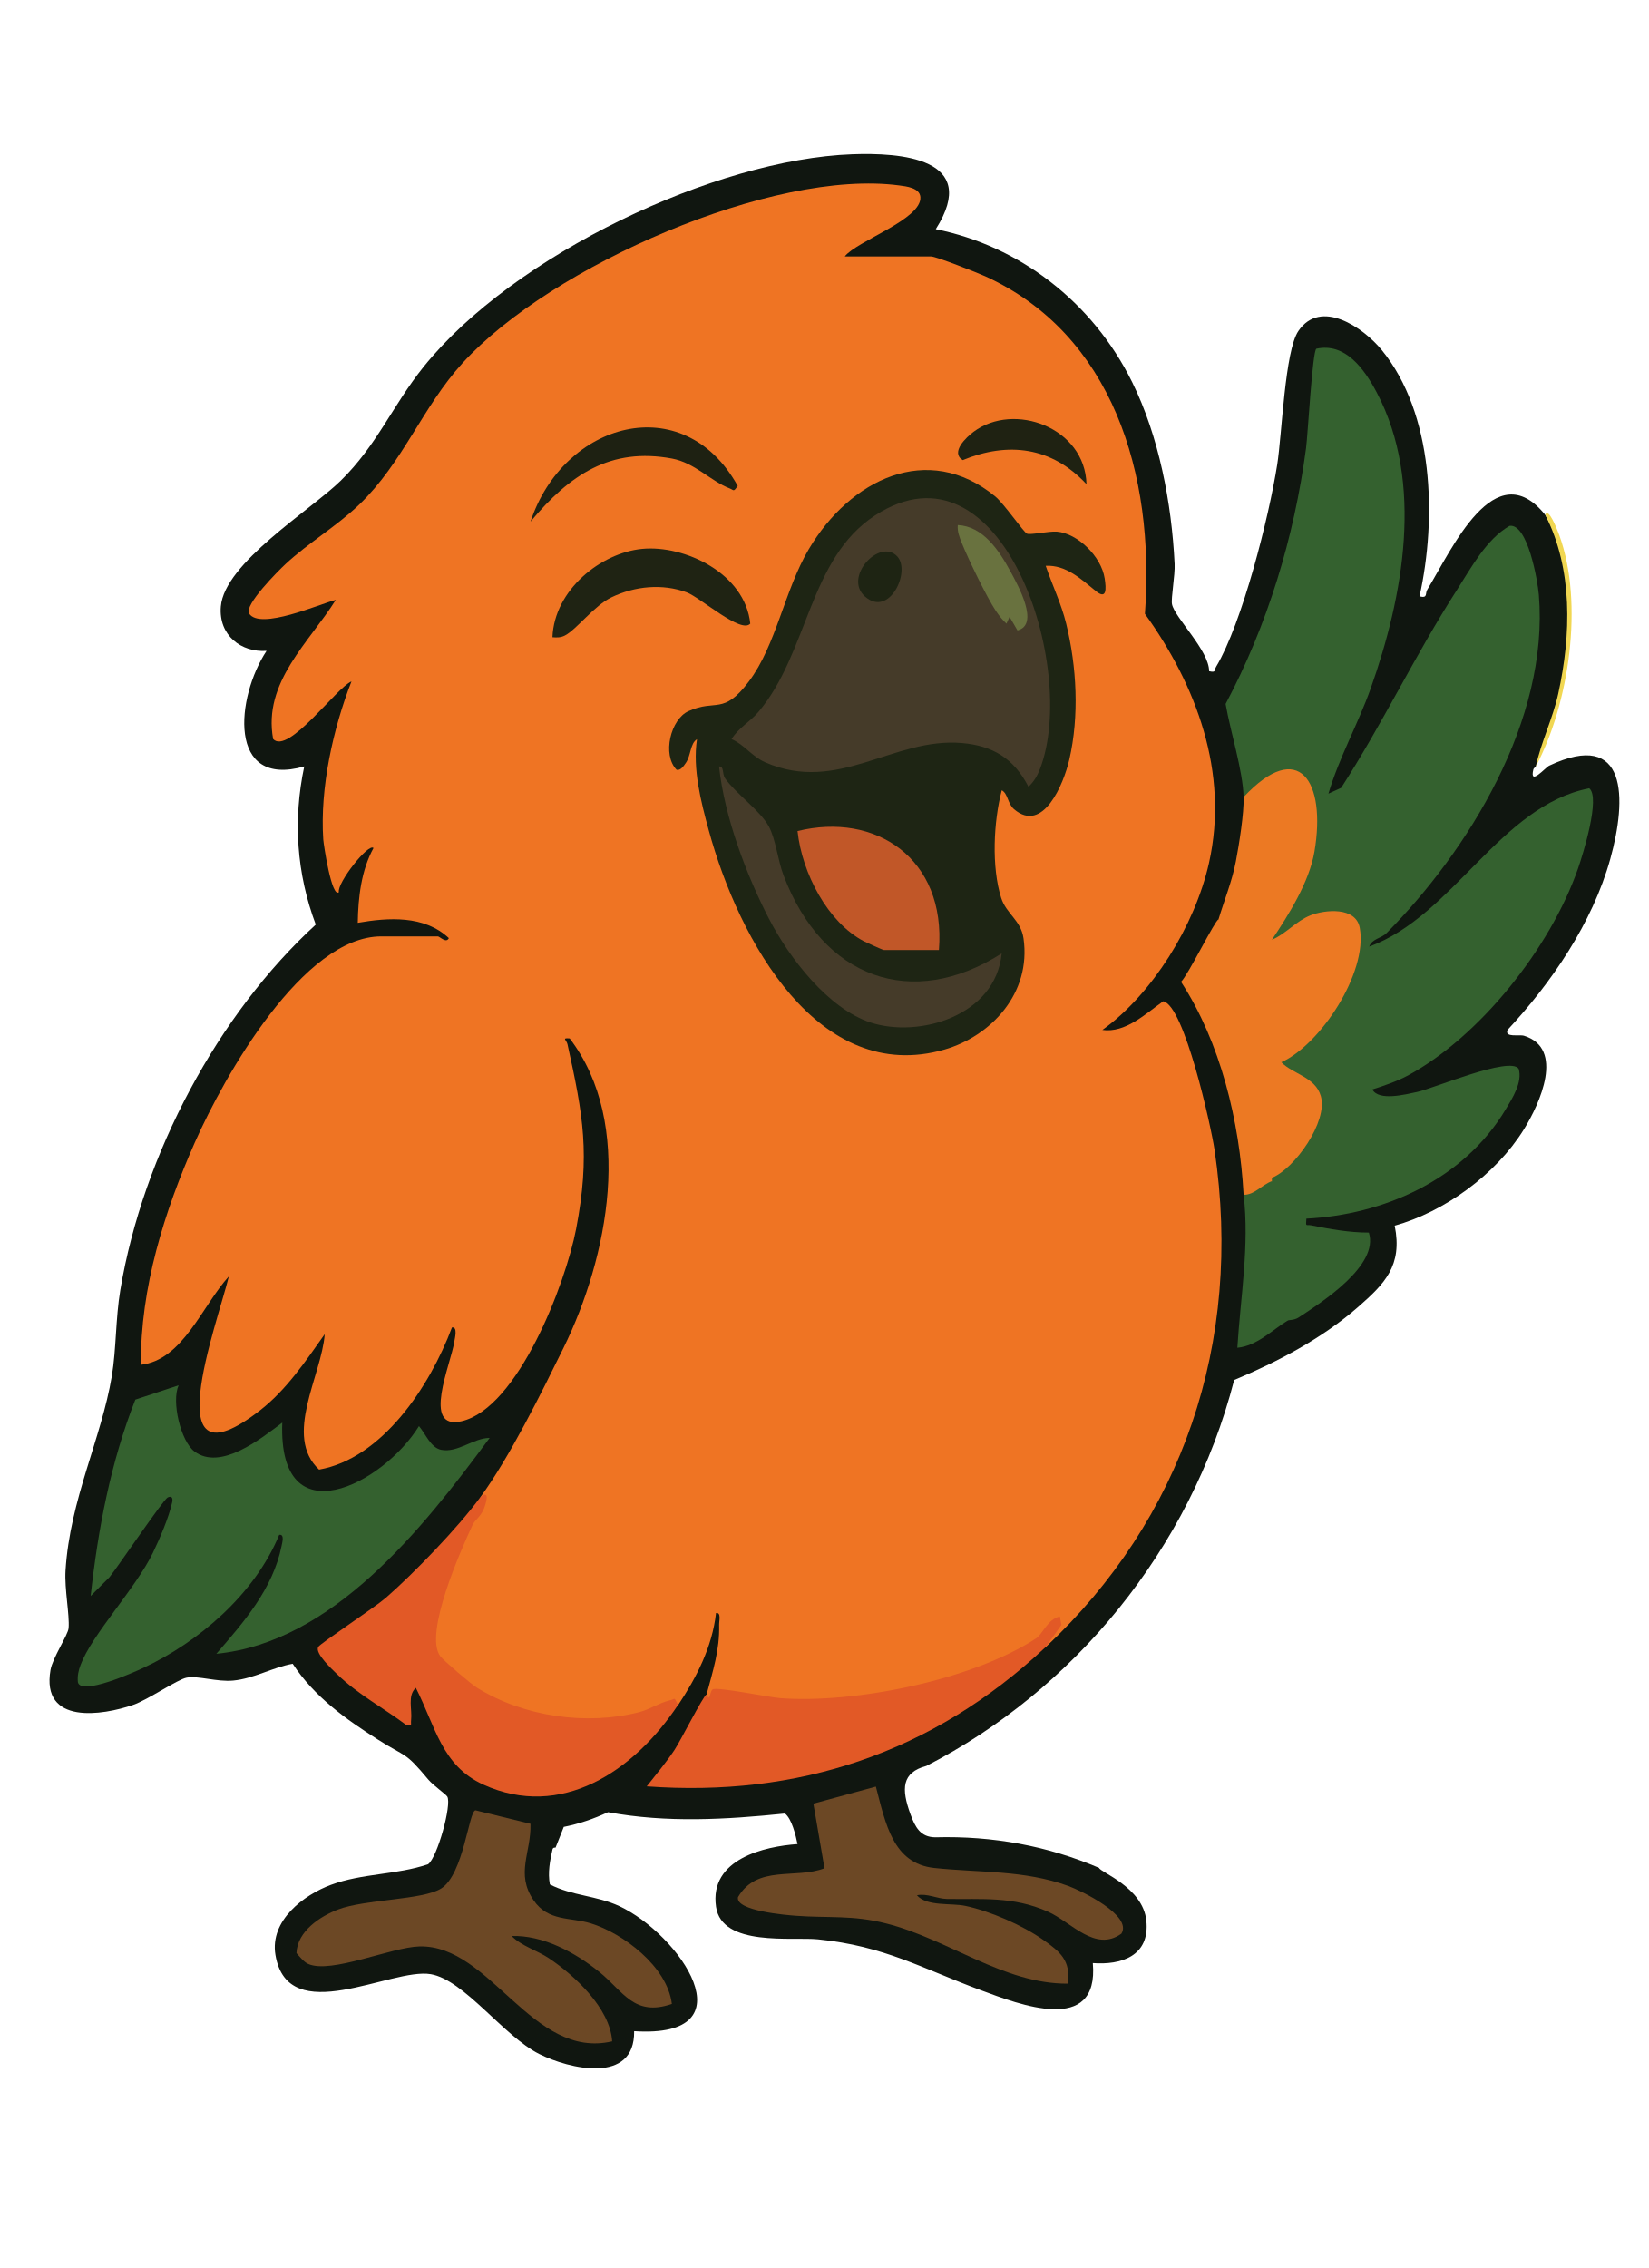
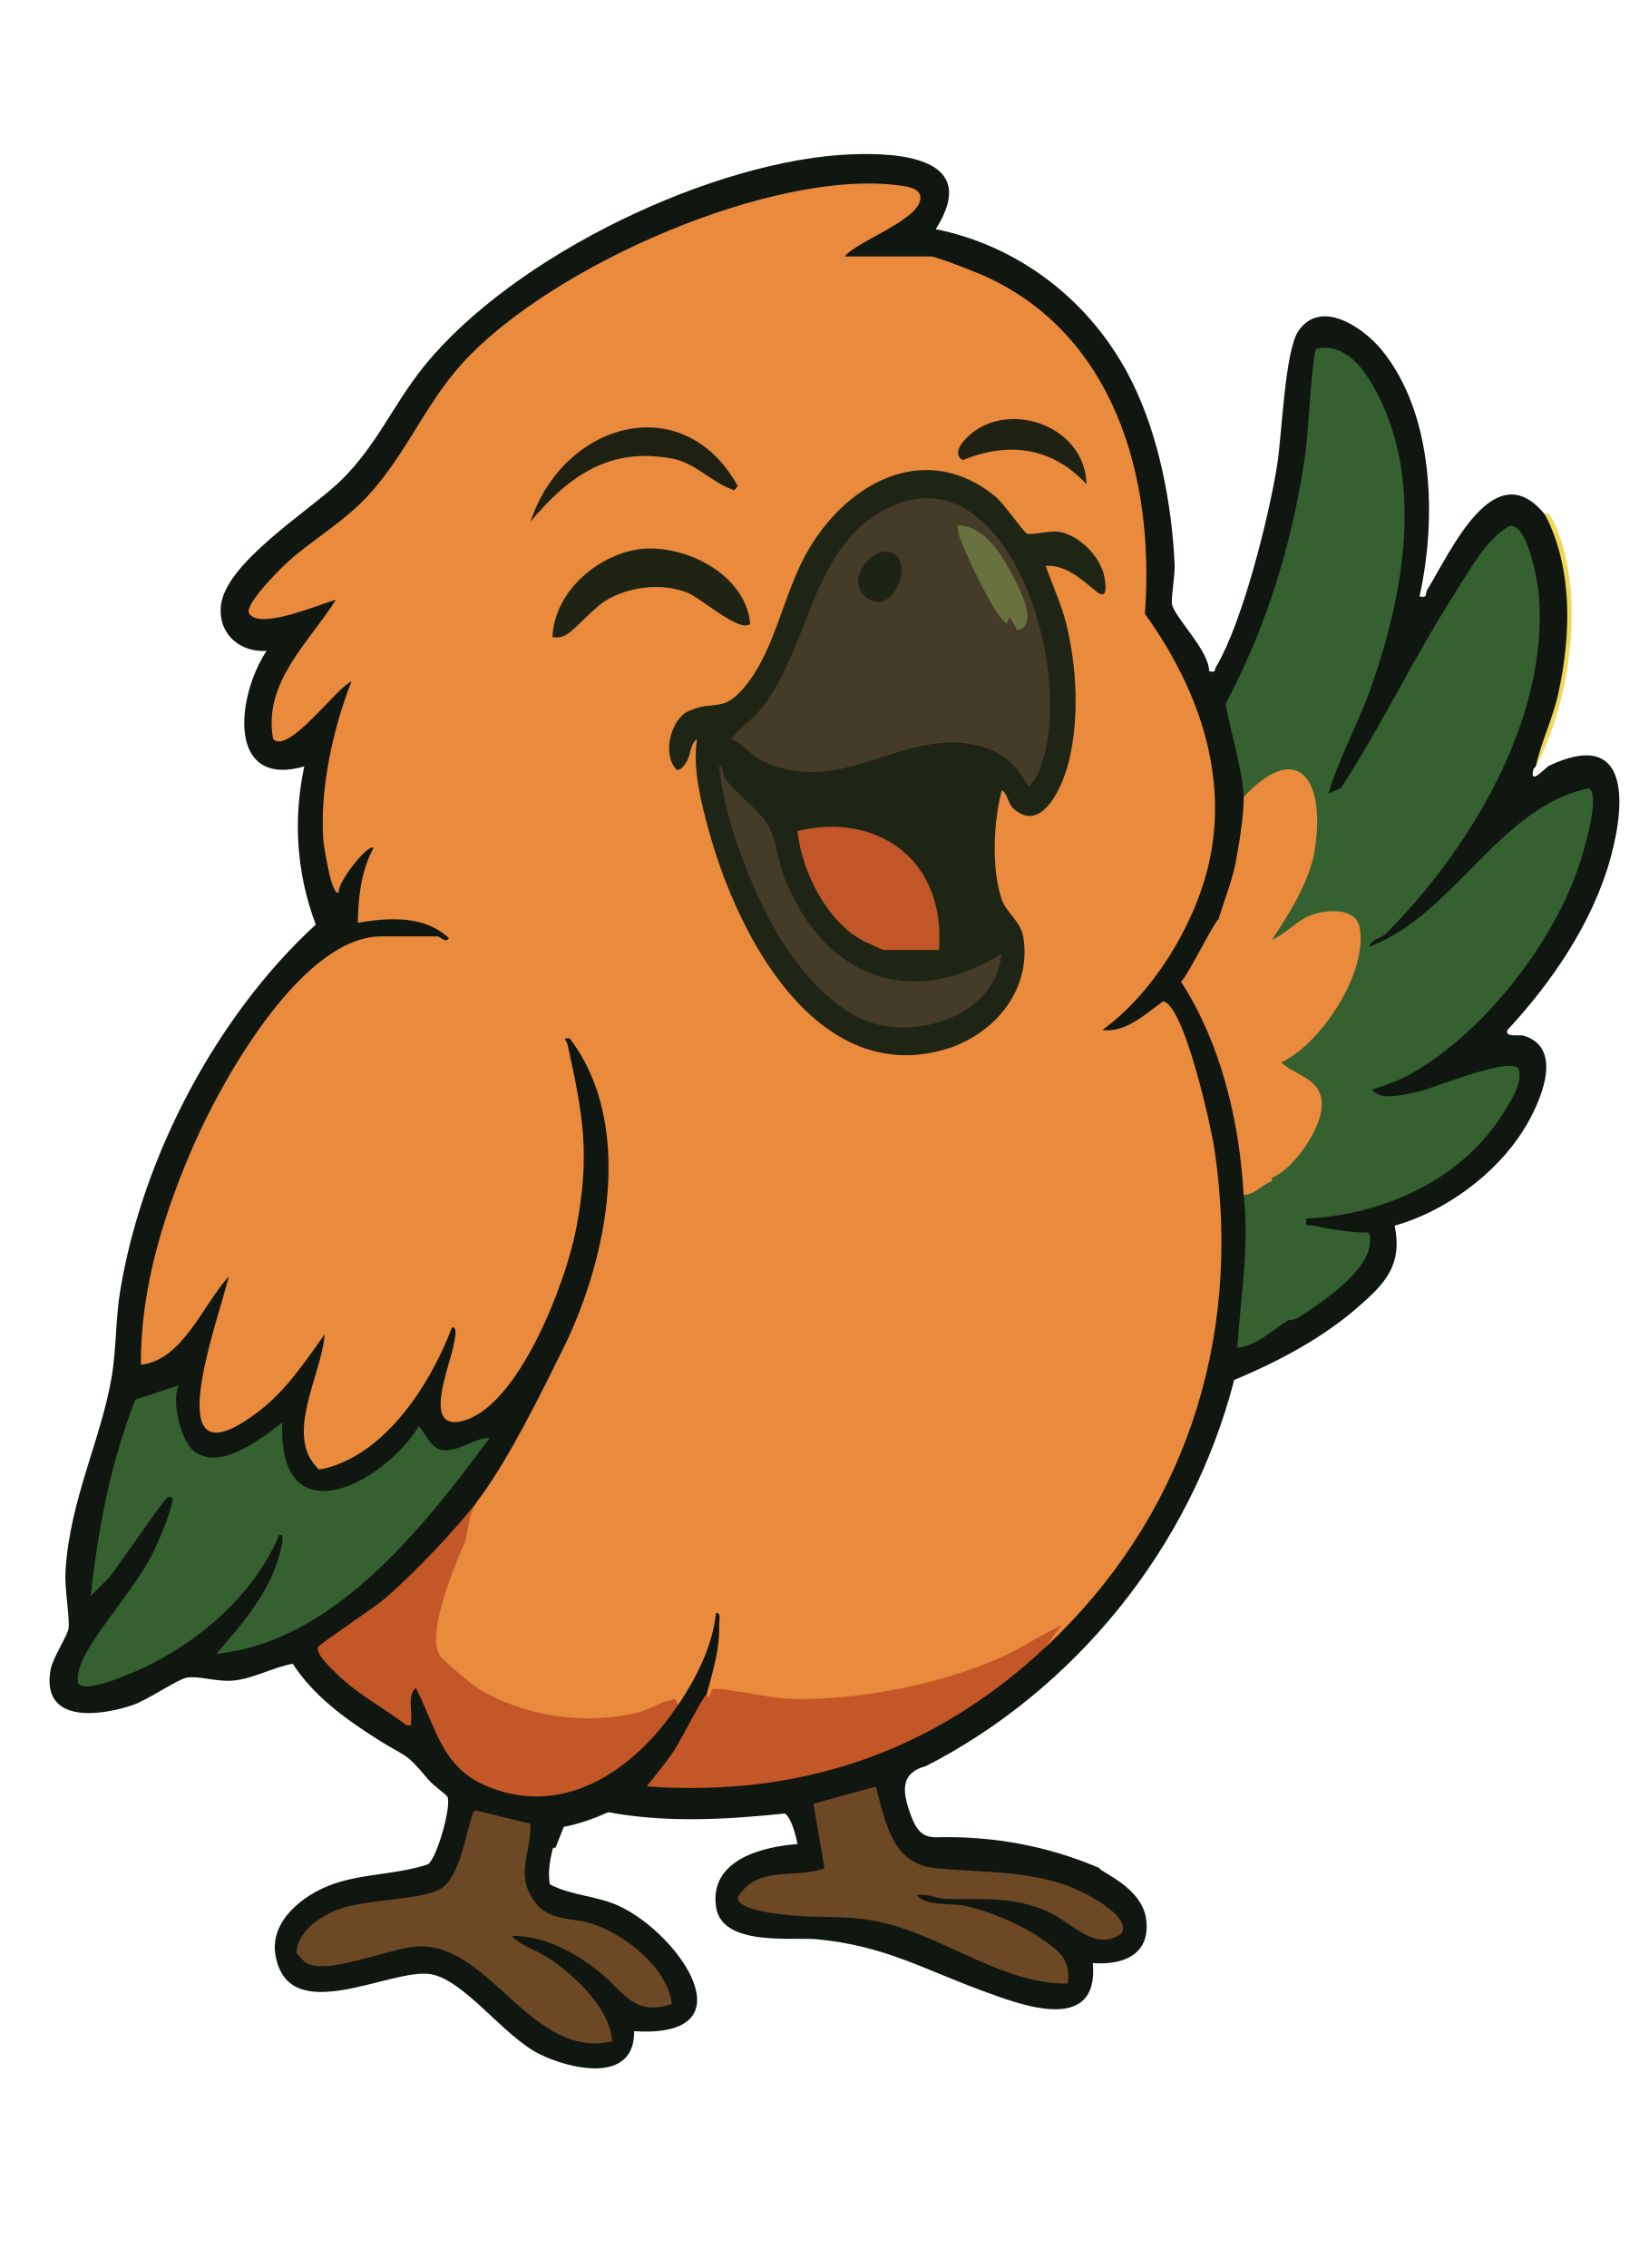
<svg xmlns="http://www.w3.org/2000/svg" id="right" viewBox="0 0 612 841.89">
  <path d="M206.28,685.83c-.02.07-.94-.21-1.14.65-.98,4.22-1.8,8.66-.99,13.02,8.25,4.26,17.33,4.12,25.78,8.06,22.38,10.43,49.17,49.22,5.51,46.42.27,19.94-24.2,13.99-35.24,8.47-13.26-6.64-27.83-27.51-40.28-29.63-14.69-2.5-52.99,20.48-57.65-7.11-2.19-12.95,10.72-22.38,20.57-26.04,11.73-4.36,24.31-3.66,36.08-7.66,3.44-2.45,8.87-22.15,7.15-25.1-.5-.86-5.3-4.23-7.04-6.31-8.96-10.73-7.89-7.95-18.85-14.94-11.79-7.51-23.48-15.79-31.51-28.06-7.53,1.35-14.38,5.5-22.08,6.23-6.02.58-12.95-1.88-17.28-1.08-3.41.63-14.35,8.2-19.87,10.11-11.34,3.92-34.26,7.57-30.68-12.99.79-4.53,6.5-12.98,6.71-15.49.41-4.96-1.56-14.5-1.14-21.39,1.63-26.39,13.3-48.88,17.2-72.25,1.65-9.91,1.37-21.33,3.15-31.93,8.47-50.57,36.45-102.54,72.55-135.6-7.1-18.93-8.5-38.75-4.27-58.71-28.67,8.2-25.34-25.78-13.99-42.9-9.31.66-17.87-5.68-16.98-16.48,1.34-16.13,33.28-35.73,44.42-46.6,13.58-13.24,19.37-28.08,30.85-42.35,33.59-41.72,108.3-77.05,159.2-78.9,17.37-.63,47.86,1.19,30.96,27.8,30.87,6.2,58.11,26.78,72.92,56.78,9.92,20.09,14.67,44.81,15.76,67.49.2,4.21-1.39,12.73-.98,14.91.93,4.95,13.84,17.25,13.78,24.9,2.72.64,1.86-.4,2.59-1.62,9.74-16.27,19.63-55.58,22.71-75.1,1.76-11.15,2.82-42.19,7.85-49.56,8.28-12.14,24.03-1.39,30.95,7.06,19.25,23.52,20.51,62.28,14.03,91.45,3.18.77,1.99-1.04,2.88-2.5,9.12-14.92,25.08-50.88,43.77-27.78,16.18,27.73,8.28,65.03-3.5,93.39-.07.32-.76.57-.88,1.07-1.6,6.5,4.41-.66,5.88-1.35,29.18-13.74,28.89,12.27,22.67,34.63-6.64,23.89-22.01,46.13-38.15,63.47-1.18,2.97,4.28,1.6,6.14,2.17,15.12,4.72,5.93,25.05-.04,34.7-10.5,16.97-29.78,30.74-47.99,35.78,3.01,14.9-3.81,21.63-13.54,30.16-13.4,11.74-30.03,20.45-46.06,27.14-16.3,63.17-59.94,115.35-114.29,143.26-9.14,2.45-9.37,8.46-5.87,17.99,1.73,4.72,3.68,8.44,9.16,8.5,21.45-.59,41.74,3.2,60.86,11.36.25,1.55,16.22,7.15,17.53,19.53,1.41,13.32-9.51,16.58-19.87,15.8,2.4,27.08-27.59,15.24-41.42,10.13-22.28-8.23-35.82-16.44-60.64-18.94-9.49-.96-35.68,2.88-37.83-12.08-2.56-17.78,18.01-22.42,30.26-23.28-.67-3.27-2.16-9.44-4.67-11.35-21.92,2.25-43.78,3.55-65.7-.49-5.34,2.51-10.81,4.33-16.42,5.46l-3.03,7.65Z" fill="#101610" />
  <path d="M570.2,284.5c1.99-9.19,6.28-17.7,8.32-26.97,4.81-21.87,5.48-46.29-4.82-66.42,1.1-3.03,4.39,5.28,5.23,7.59,9.19,25.29,3.6,62.64-8.73,85.8Z" fill="#f1d752" />
-   <path d="M178.29,555.84c10.98-15,22.54-38.47,30.93-55.51,16.45-33.42,26.46-83.21,2.29-114.86-3.09-.25-1.18.53-.82,2.15,5.85,26.4,8.49,41,3.21,68.55-3.9,20.34-21.63,66.59-42.56,71.4-14.96,3.44-3.87-21.36-2.68-29.5.2-1.35,1.37-5.55-.85-5.34-8.36,22.28-26.1,48.68-49.35,52.79-13.36-12.46.97-34.94,2.1-50.27-7.19,10.16-14.32,20.76-24.02,28.28-39.23,30.43-16.09-31.51-11.57-49.74-9.92,10.92-17.06,31.04-32.64,32.82-.29-28.4,8.76-57.11,19.99-82.49,11.05-24.97,40.3-76.53,69.24-76.53h21c.67,0,3.12,2.73,4.08.64-9.16-8.58-22.54-7.63-33.81-5.68.14-9.49,1.31-19.48,5.83-27.75-1.81-2.03-13.63,13.02-12.84,16.39-2.73,2.27-5.69-17.89-5.8-19.58-1.28-19.09,3.64-41.18,10.47-58.66-5.5,2.2-23.5,27.33-29.08,21.38-3.88-21.11,13.46-35.94,23.26-51.66-6.05,1.55-28.08,11.33-32.17,5.09-2.02-3.08,10.95-16.01,13.49-18.37,8.57-7.97,18.9-13.95,27.39-22.1,16.23-15.58,23.42-36.13,38.35-52.53,32.95-36.2,115.45-72.18,162.17-65.92,2.53.34,7.55.86,7.81,4.29.63,8.3-23.68,16.3-28.08,22.07h32.08c1.86,0,17.15,6.03,20.04,7.34,47.13,21.43,63.14,73.22,59.33,125.32,18.95,26.32,31.35,58.82,23.77,92.52-5.24,23.29-21.16,48.75-39.57,61.94,8.6,1.19,15.96-5.96,22.58-10.64,7.82,1.44,17.79,46.53,19.07,55.17,10.67,72-12.26,137.26-62.65,184.52l-1.57-1.76c-36.08,21.79-80.42,27.88-120.19,19.86-2.35,3.2-5.98,3.37-4.2-.43,2.34-8.77,4.92-16.58,4.67-25.88-.04-1.52.86-4.7-1.15-4.4-1.4,12.63-7.29,23.96-14.01,34.07-25.43,11.58-53.64,9.9-77.66-5.45-14.3-9.14-16.69-14.95-12.53-31.59,1.58-6.31,13.23-38.18,18.33-39.14.1-.02-.77.73-1.62-.81Z" fill="#ef7423" />
+   <path d="M178.29,555.84c10.98-15,22.54-38.47,30.93-55.51,16.45-33.42,26.46-83.21,2.29-114.86-3.09-.25-1.18.53-.82,2.15,5.85,26.4,8.49,41,3.21,68.55-3.9,20.34-21.63,66.59-42.56,71.4-14.96,3.44-3.87-21.36-2.68-29.5.2-1.35,1.37-5.55-.85-5.34-8.36,22.28-26.1,48.68-49.35,52.79-13.36-12.46.97-34.94,2.1-50.27-7.19,10.16-14.32,20.76-24.02,28.28-39.23,30.43-16.09-31.51-11.57-49.74-9.92,10.92-17.06,31.04-32.64,32.82-.29-28.4,8.76-57.11,19.99-82.49,11.05-24.97,40.3-76.53,69.24-76.53h21c.67,0,3.12,2.73,4.08.64-9.16-8.58-22.54-7.63-33.81-5.68.14-9.49,1.31-19.48,5.83-27.75-1.81-2.03-13.63,13.02-12.84,16.39-2.73,2.27-5.69-17.89-5.8-19.58-1.28-19.09,3.64-41.18,10.47-58.66-5.5,2.2-23.5,27.33-29.08,21.38-3.88-21.11,13.46-35.94,23.26-51.66-6.05,1.55-28.08,11.33-32.17,5.09-2.02-3.08,10.95-16.01,13.49-18.37,8.57-7.97,18.9-13.95,27.39-22.1,16.23-15.58,23.42-36.13,38.35-52.53,32.95-36.2,115.45-72.18,162.17-65.92,2.53.34,7.55.86,7.81,4.29.63,8.3-23.68,16.3-28.08,22.07h32.08c1.86,0,17.15,6.03,20.04,7.34,47.13,21.43,63.14,73.22,59.33,125.32,18.95,26.32,31.35,58.82,23.77,92.52-5.24,23.29-21.16,48.75-39.57,61.94,8.6,1.19,15.96-5.96,22.58-10.64,7.82,1.44,17.79,46.53,19.07,55.17,10.67,72-12.26,137.26-62.65,184.52l-1.57-1.76c-36.08,21.79-80.42,27.88-120.19,19.86-2.35,3.2-5.98,3.37-4.2-.43,2.34-8.77,4.92-16.58,4.67-25.88-.04-1.52.86-4.7-1.15-4.4-1.4,12.63-7.29,23.96-14.01,34.07-25.43,11.58-53.64,9.9-77.66-5.45-14.3-9.14-16.69-14.95-12.53-31.59,1.58-6.31,13.23-38.18,18.33-39.14.1-.02-.77.73-1.62-.81Z" fill="#e98a3d" />
  <path d="M461.72,295.86c-.31-9.98-4.85-24.02-6.69-34.55,15.45-29.06,25.46-61.68,29.87-94.97.68-5.16,2.36-35.9,3.81-36.89,10.7-2.34,17.75,7.33,22.48,16.33,17.6,33.48,9.79,75.62-2.26,109.68-4.68,13.23-11.72,25.6-15.72,39.14l4.72-2.15c15.29-23.65,27.6-49.55,42.83-73.22,5.54-8.62,11.02-19.03,19.69-24.03,6.69-.97,10.42,20.16,10.87,25.59,3.87,46.62-26.35,95.14-56.53,125.58-1.94,1.96-5.41,2.07-6.44,5.01,31.34-11.48,48.44-52.21,81.68-58.77,4.26,3.39-2.34,24.56-4.14,29.73-10.35,29.8-36.79,62.61-63.11,76.85-3.96,2.14-8.99,3.88-13.27,5.22,2.39,4.44,12.4,1.82,16.62.93,6.23-1.32,34.47-13.39,37.71-8.59,1.47,5.04-2.34,10.9-4.86,15.11-15.86,26.46-45.79,39.1-73.96,40.5-.26,3.28-.17,2.1,1.75,2.48,7.03,1.4,14.25,2.71,21.45,2.7,3.85,12.21-17.34,25.76-26.08,31.51-1.67,1.1-3.59.84-4.12,1.17-1.93.87-3.6-.56-4.99-4.28-8.47,3.51-10.31-12.1-4.85-16.08-2.29-2.62-2.17-5.58.81-7.46l.89-21.24,2.3-2.69c-1.04-.23-1-.66,0-1.26l.97-3.15c7.78-5.77,22.38-23.25,10.75-31.54-9.35-4.79-14.04-8.13-2.3-14.95,22.19-17.25,36.15-68.32-6.88-37.17-2.5.03-4.25-.57-3.92-3.31,9.33-14.55,18.44-30.39,15.38-48.78-2.61-15.69-13.24-10.56-21.21-2.36l-3.29-.09Z" fill="#34612f" />
  <path d="M66.32,514.21c-2.73,6.04.79,20.78,5.86,24.57,9.72,7.28,24.65-4.71,32.62-10.7-1.6,43.11,37.41,22.86,50.75,1.29,2.43,2.82,4.37,8.02,8.21,8.8,6.11,1.24,12.01-4.39,18.03-4.41-25.3,34.33-58.44,75.88-101.47,80.13,9.93-11.46,21.02-24.01,24.22-40.04.25-1.27,1.18-4.43-.88-4.11-9.2,22.25-30.11,39.92-50.55,49.43-3.43,1.6-23.05,10.4-24.19,5.26-.23-2.29.2-4.28.99-6.39,4.16-11.21,20.44-28.39,26.85-41.61,2.51-5.19,5.95-13.21,7.16-18.77.36-1.66-.22-2.5-1.67-1.8-1.6.77-18.32,25.5-21.62,29.62l-6.97,6.96c2.73-24.91,7.48-49.77,16.59-72.9l16.06-5.32Z" fill="#34612f" />
  <path d="M196.95,677c.3,10.72-5.65,18.47,1.16,28.4,5.44,7.93,13.67,6.22,21.24,8.56,11.91,3.68,28.38,15.96,30.09,29.91-14.06,4.88-18.09-4.76-26.93-11.88-9.14-7.36-21-13.69-32.56-13.34,3.79,3.83,9.38,5.27,13.9,8.29,9.27,6.21,22.65,18.44,23.43,30.81-29.72,6.95-45.16-35.92-71.55-35.23-10.43.27-32.78,10.27-41.29,6.51-1.6-.71-3.16-2.67-4.37-4.04.3-8.21,9.02-13.74,15.41-16.17,10.07-3.84,31.38-3.49,38.29-7.79,8.4-5.24,10.27-28.84,12.77-29.04l20.42,5.01Z" fill="#6c4825" />
-   <path d="M178.29,555.84c4.14-3.47,1.83,3.16,1.24,4.5-1.21,2.75-3.2,3.84-4.07,5.7-4.27,9.17-18.22,40.42-11.99,48.76,1.22,1.64,11.42,10.31,13.45,11.58,17.46,10.93,40.97,14.21,60.45,9.16,3.85-1,7.38-3.42,11.24-4.35,2.51-.6,1.36-1.46,3.16,1.63-16.55,24.9-43.55,42.71-72.3,29.64-15.51-7.05-17.75-21.5-25.09-35.93-3.21,2.9-1.28,8.07-1.75,11.99-.21,1.76.63,2.18-1.74,1.85-8.46-6.37-17.99-11.36-25.71-18.88-1.78-1.73-8.44-7.85-7.01-10.17.84-1.36,21.14-14.75,25.13-18.25,10.44-9.13,26.73-25.98,34.98-37.24Z" fill="#e25926" />
-   <path d="M461.72,295.86c20.56-21.96,30.71-5.79,26.3,20.25-1.92,11.33-9.66,23.59-15.8,32.74,5.14-2.14,8.97-6.97,14.34-9.08,5.25-2.07,16.86-3.34,18.29,4.7,2.99,16.79-14.81,43.44-29.13,49.84,4.28,4.44,12.59,5.41,14.66,12.55,2.75,9.45-9.76,27.02-18.16,30.34l-2.45-5.58c-1.14-27.6-5.65-55.87-15.4-80.86-.95-3.18-1.79-7.1-1.98-9.48,2.14-7.13,5.01-14.04,6.43-21.44,1.2-6.24,3.09-18.01,2.9-23.99Z" fill="#ec7923" />
+   <path d="M178.29,555.84c4.14-3.47,1.83,3.16,1.24,4.5-1.21,2.75-3.2,3.84-4.07,5.7-4.27,9.17-18.22,40.42-11.99,48.76,1.22,1.64,11.42,10.31,13.45,11.58,17.46,10.93,40.97,14.21,60.45,9.16,3.85-1,7.38-3.42,11.24-4.35,2.51-.6,1.36-1.46,3.16,1.63-16.55,24.9-43.55,42.71-72.3,29.64-15.51-7.05-17.75-21.5-25.09-35.93-3.21,2.9-1.28,8.07-1.75,11.99-.21,1.76.63,2.18-1.74,1.85-8.46-6.37-17.99-11.36-25.71-18.88-1.78-1.73-8.44-7.85-7.01-10.17.84-1.36,21.14-14.75,25.13-18.25,10.44-9.13,26.73-25.98,34.98-37.24Z" fill="#c45728" />
+   <path d="M461.72,295.86c20.56-21.96,30.71-5.79,26.3,20.25-1.92,11.33-9.66,23.59-15.8,32.74,5.14-2.14,8.97-6.97,14.34-9.08,5.25-2.07,16.86-3.34,18.29,4.7,2.99,16.79-14.81,43.44-29.13,49.84,4.28,4.44,12.59,5.41,14.66,12.55,2.75,9.45-9.76,27.02-18.16,30.34l-2.45-5.58c-1.14-27.6-5.65-55.87-15.4-80.86-.95-3.18-1.79-7.1-1.98-9.48,2.14-7.13,5.01-14.04,6.43-21.44,1.2-6.24,3.09-18.01,2.9-23.99Z" fill="#e98a3d" />
  <path d="M325.18,663.17c3.61,13.69,6.28,28.57,21.67,30.22,16.71,1.79,33.41.72,49.8,6.7,4.61,1.68,23.94,10.92,19.69,17.69-9.75,7.04-18.64-4.35-27.31-8.18-13.01-5.76-24.46-4.49-37.53-4.71-3.6-.06-7.25-2.14-11.08-1.36,3.69,4.23,12.67,2.82,17.94,3.93,9.16,1.92,21.27,7.17,29.08,12.71,5.9,4.19,10.27,7.49,8.98,16.17-23.8.14-44.36-16.51-67.42-22.35-12.57-3.18-21.35-1.94-33.53-2.85-3.48-.26-22.53-1.81-21.48-6.91,7.11-12.12,21.34-6.59,32.12-10.73l-4.13-23.98,23.2-6.33Z" fill="#6c4825" />
-   <path d="M388.24,611.37c-42.21,39.6-92.23,55.82-148.13,51.73,3.5-4.45,7.1-8.71,10.28-13.47,2.17-3.24,10.79-20.3,11.88-20.59.07-.02.69,1.35.96,1.1.48-.46.52-2.41,1.34-3.02,1.45-1.09,20.9,2.92,25.06,3.24,27.46,2.1,71.36-6.67,95.05-22.2,2.42-1.59,4.35-7.24,8.81-8.11l.58,3.12-5.84,8.2Z" fill="#e25926" />
-   <path d="M472.22,437.21c0,.42,0,.84,0,1.26-.88,4.47-7.67,9.52-10.5,5.05-1.51-27.45-8.57-56.53-23.24-79.06,2.68-2.6,12.65-22.95,13.91-23.17.1-.02.64,1.07,1.11,1.26l2.38-5.04c-2.01,10.97,3.54,18.54,6.16,28.05,6.21,22.49,9.95,48.19,10.18,71.65Z" fill="#ec7923" />
+   <path d="M388.24,611.37c-42.21,39.6-92.23,55.82-148.13,51.73,3.5-4.45,7.1-8.71,10.28-13.47,2.17-3.24,10.79-20.3,11.88-20.59.07-.02.69,1.35.96,1.1.48-.46.52-2.41,1.34-3.02,1.45-1.09,20.9,2.92,25.06,3.24,27.46,2.1,71.36-6.67,95.05-22.2,2.42-1.59,4.35-7.24,8.81-8.11l.58,3.12-5.84,8.2Z" fill="#c45728" />
+   <path d="M472.22,437.21c0,.42,0,.84,0,1.26-.88,4.47-7.67,9.52-10.5,5.05-1.51-27.45-8.57-56.53-23.24-79.06,2.68-2.6,12.65-22.95,13.91-23.17.1-.02.64,1.07,1.11,1.26l2.38-5.04c-2.01,10.97,3.54,18.54,6.16,28.05,6.21,22.49,9.95,48.19,10.18,71.65Z" fill="#e98a3d" />
  <path d="M472.22,438.47c-.02,6.34.13,20.02-1.16,25.68-.23,1.02-2.43.69-2.38,1.46.11,1.87,2.12,2.74,1.87,4.48-.31,2.25-2.82,2.38-3,3.32-.65,3.53,1.67,7,0,10.47l7.05-.63,3.45,6.95c-5.82,3.6-11.49,9.44-18.66,10.09,1.18-18.94,4.55-37.91,2.33-56.79,4,.13,6.79-3.75,10.5-5.05Z" fill="#34612f" />
  <path d="M388.25,210.05c2.43,7.2,5.75,13.95,7.59,21.43,3.94,16.04,4.9,34.31,1.16,50.51-2.09,9.03-9.77,27.58-20.51,18.39-2.44-2.09-2.26-5.81-4.56-7.03-3.06,11.53-3.86,28.53-.22,39.96,1.9,5.96,7.31,8.23,8.29,15,2.98,20.51-12.26,36.37-29.34,41.29-46.71,13.45-76.41-40.53-87.53-81.42-2.92-10.71-6.01-22.73-4.37-33.77-2.54,1.53-2.22,6.03-4.12,8.77-.78,1.12-1.96,2.94-3.43,2.57-5.49-5.64-2.18-18.79,4.37-21.76,10.29-4.67,12.86,1.71,22.46-11.04,10.15-13.48,13.25-33.93,22.25-49.12,15.29-25.79,44.12-40.1,69.19-19.57,3.29,2.69,10.52,13.24,11.79,13.82s8.12-.97,11.11-.74c7.62.6,16.5,9.15,17.76,17.4.58,3.82.8,7.97-3.22,4.72-5.57-4.5-11.08-9.8-18.68-9.44Z" fill="#1e2514" />
  <path d="M278.57,231.46c-3.32,4.02-18.59-9.72-23.64-11.58-9-3.32-19.24-2.33-27.93,1.86-6.39,3.08-12.93,11.91-17.25,14.15-1.53.8-3,.8-4.64.65.7-17.55,17.92-31.29,33.24-32.79,15.81-1.55,38.28,9.09,40.2,27.71Z" fill="#1f2313" />
  <path d="M196.96,193.64c12.22-36.95,56.74-49.67,76.94-13.24-1.69,2.35-1.33,1.54-3.08.86-6.99-2.69-12.83-9.45-21.32-11.04-22.79-4.25-37.98,5.98-52.54,23.42Z" fill="#1e2112" />
  <path d="M403.39,179.75c-12.96-13.97-29.19-15.83-45.97-8.95-4.68-2.9,1.39-8.54,4.06-10.53,15.04-11.19,41.38-1.58,41.9,19.48Z" fill="#1f2212" />
  <path d="M271.6,274.38c2.57-4.23,6.77-6.34,9.93-10.06,18.63-21.93,18.65-56.91,43.35-72.99,47.07-30.62,75.66,56.36,61.26,94.04-.98,2.57-2.31,4.88-4.31,6.67-5.45-10.65-13.45-15.24-24.63-16.22-25.55-2.24-45.95,19-73.1,7.15-4.99-2.18-7.73-6.57-12.49-8.59Z" fill="#453b29" />
  <path d="M371.9,353.92c-2.27,23.3-30.87,31.51-48.74,25.62-15.58-5.13-30.06-23.73-37.75-38.66-8.43-16.37-16.45-37.77-18.45-56.37,1.96-.15,1.06,2.75,2.27,4.46,4.02,5.7,13.05,11.93,16.21,17.8,2.57,4.78,3.33,12.5,5.44,18.09,14.53,38.46,47.81,50.21,81.03,29.05Z" fill="#453b29" />
  <path d="M348.58,352.65h-20.41c-.4,0-6.38-2.7-7.47-3.27-13.38-7.03-22.93-25.19-24.6-40.89,28.81-7.13,55.2,10.04,52.49,44.16Z" fill="#c15728" />
  <path d="M377.76,234.01l-2.94-5.04-1.15,2.52c-1.5-1.38-2.72-2.92-3.88-4.64-3.42-5.07-10.34-19.4-12.73-25.35-.85-2.12-1.67-4.21-1.47-6.6,9.3.44,15.24,9.21,19.6,17.28,2.77,5.12,10.93,19.69,2.58,21.83Z" fill="#69723f" />
  <path d="M333.14,206.56c5.11,5.52-2.95,22.86-12,14.87-8.18-7.22,5.52-21.88,12-14.87Z" fill="#1e2413" />
+   <rect x="352.79" y="575.63" width="44.94" height="35.23" rx="12" ry="12" transform="translate(-233.45 243.63) rotate(-27.81)" fill="#e98a3d" />
+   <rect x="168.23" y="554.6" width="44.94" height="35.23" rx="17.62" ry="17.62" transform="translate(-407.84 646.63) rotate(-78.66)" fill="#e98a3d" />
</svg>
